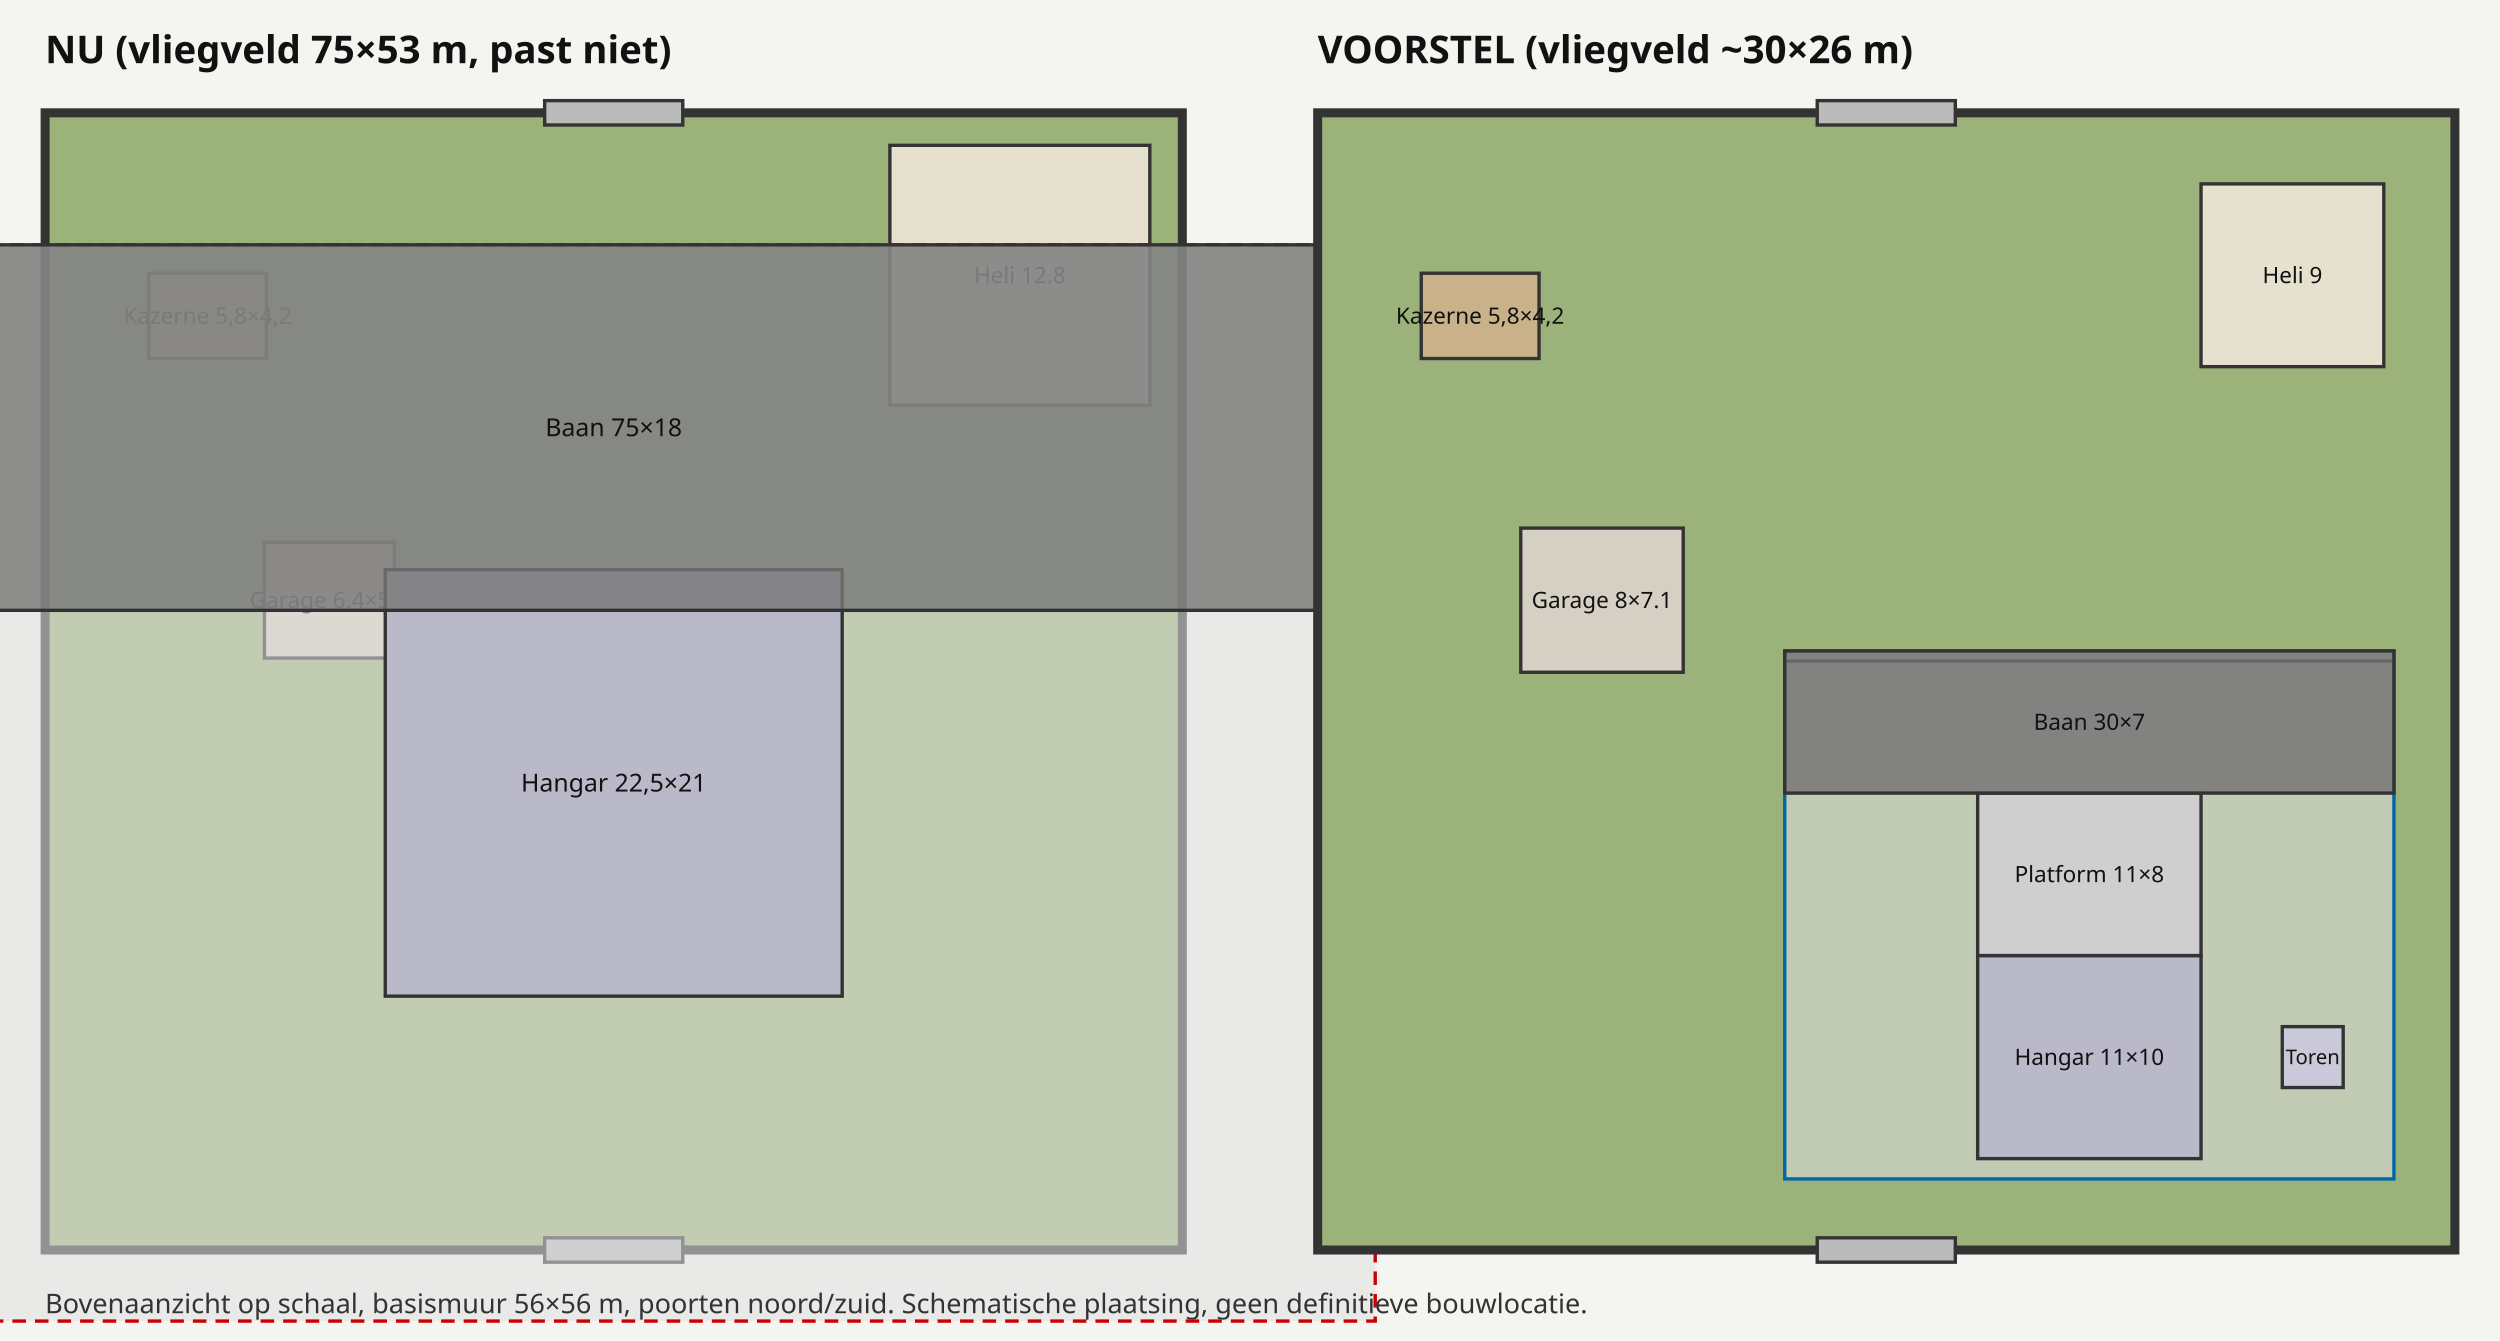
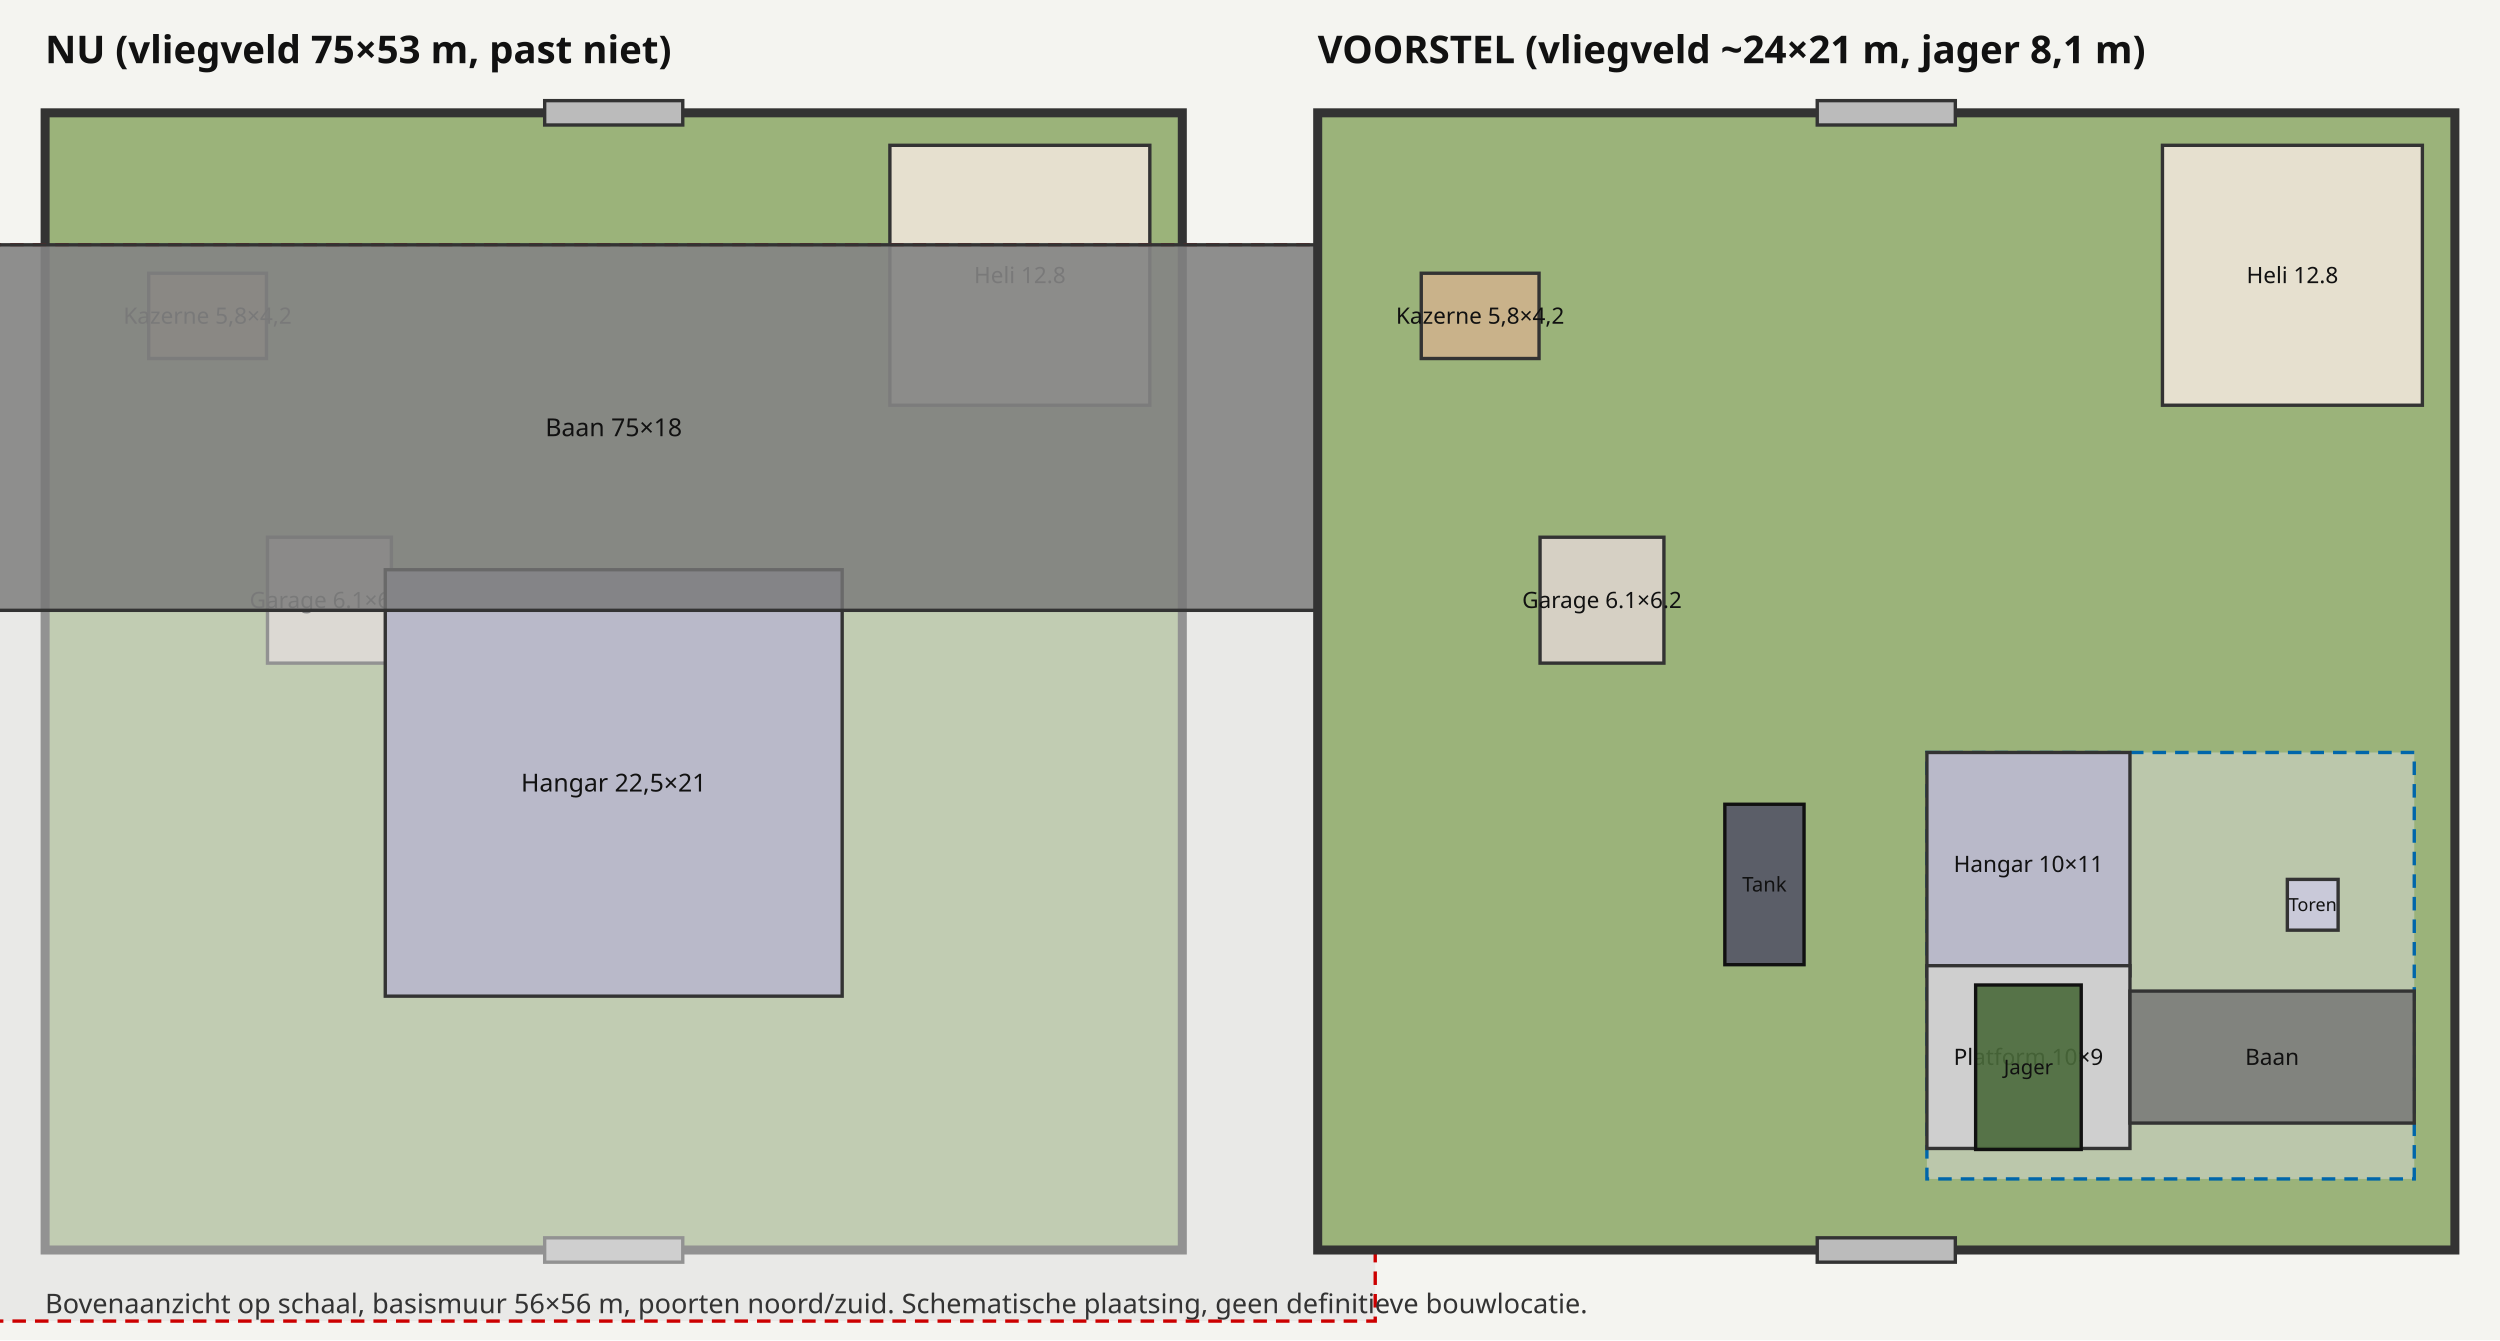
<svg xmlns="http://www.w3.org/2000/svg" width="1108" height="594">
  <rect width="100%" height="100%" fill="#f4f4f0" />
  <g transform="translate(0,0)">
    <text x="20" y="28" font-size="17" font-weight="bold" font-family="sans-serif" fill="#111">NU (vliegveld 75×53 m, past niet)</text>
    <rect x="20.0" y="50.0" width="504" height="504" fill="#9bb37a" fill-opacity="1" stroke="#333" stroke-width="1.5" />
    <rect x="20" y="50" width="504" height="504" fill="none" stroke="#333" stroke-width="4" />
    <rect x="241.4" y="44.6" width="61.2" height="10.8" fill="#bbb" fill-opacity="1" stroke="#333" stroke-width="1.5" />
    <rect x="241.4" y="548.6" width="61.2" height="10.8" fill="#bbb" fill-opacity="1" stroke="#333" stroke-width="1.5" />
    <rect x="65.9" y="121.1" width="52.2" height="37.8" fill="#c9b28a" fill-opacity="1" stroke="#333" stroke-width="1.5" />
    <text x="92.0" y="140.0" font-size="10" text-anchor="middle" dominant-baseline="middle" fill="#111" font-family="sans-serif">Kazerne 5,8×4,2</text>
-     <rect x="117.2" y="240.35" width="57.6" height="51.3" fill="#d6d0c4" fill-opacity="1" stroke="#333" stroke-width="1.5" />
-     <text x="146.0" y="266.0" font-size="10" text-anchor="middle" dominant-baseline="middle" fill="#111" font-family="sans-serif">Garage 6.4×5.7</text>
+     <rect x="118.55" y="238.1" width="54.9" height="55.8" fill="#d6d0c4" fill-opacity="1" stroke="#333" stroke-width="1.5" />
+     <text x="146.0" y="266.0" font-size="10" text-anchor="middle" dominant-baseline="middle" fill="#111" font-family="sans-serif">Garage 6.1×6.2</text>
    <rect x="394.4" y="64.4" width="115.2" height="115.2" fill="#e6e0cf" fill-opacity="1" stroke="#333" stroke-width="1.5" />
    <text x="452" y="122.0" font-size="10" text-anchor="middle" dominant-baseline="middle" fill="#111" font-family="sans-serif">Heli 12.8</text>
    <rect x="-65.5" y="108.5" width="675" height="477" fill="#e0e0e0" fill-opacity="0.55" stroke="#c00" stroke-width="1.5" stroke-dasharray="6 4" />
    <text x="272.0" y="347.0" font-size="13" text-anchor="middle" dominant-baseline="middle" fill="#111" font-family="sans-serif">Vliegveld oud 75×53 m</text>
    <rect x="170.75" y="252.5" width="202.5" height="189" fill="#b9b9c9" fill-opacity="1" stroke="#333" stroke-width="1.5" />
    <text x="272.0" y="347.0" font-size="11" text-anchor="middle" dominant-baseline="middle" fill="#111" font-family="sans-serif">Hangar 22,5×21</text>
    <rect x="-65.5" y="108.5" width="675" height="162" fill="#777" fill-opacity="0.8" stroke="#333" stroke-width="1.5" />
    <text x="272.0" y="189.5" font-size="11" text-anchor="middle" dominant-baseline="middle" fill="#111" font-family="sans-serif">Baan 75×18</text>
  </g>
  <g transform="translate(564,0)">
-     <text x="20" y="28" font-size="17" font-weight="bold" font-family="sans-serif" fill="#111">VOORSTEL (vliegveld ~30×26 m)</text>
+     <text x="20" y="28" font-size="17" font-weight="bold" font-family="sans-serif" fill="#111">VOORSTEL (vliegveld ~24×21 m, jager 8,1 m)</text>
    <rect x="20.0" y="50.0" width="504" height="504" fill="#9bb37a" fill-opacity="1" stroke="#333" stroke-width="1.5" />
    <rect x="20" y="50" width="504" height="504" fill="none" stroke="#333" stroke-width="4" />
    <rect x="241.4" y="44.6" width="61.2" height="10.8" fill="#bbb" fill-opacity="1" stroke="#333" stroke-width="1.5" />
    <rect x="241.4" y="548.6" width="61.2" height="10.8" fill="#bbb" fill-opacity="1" stroke="#333" stroke-width="1.5" />
    <rect x="65.9" y="121.1" width="52.2" height="37.8" fill="#c9b28a" fill-opacity="1" stroke="#333" stroke-width="1.5" />
    <text x="92.0" y="140.0" font-size="10" text-anchor="middle" dominant-baseline="middle" fill="#111" font-family="sans-serif">Kazerne 5,8×4,2</text>
-     <rect x="110.0" y="234.05" width="72" height="63.9" fill="#d6d0c4" fill-opacity="1" stroke="#333" stroke-width="1.5" />
-     <text x="146.0" y="266.0" font-size="10" text-anchor="middle" dominant-baseline="middle" fill="#111" font-family="sans-serif">Garage 8×7.1</text>
-     <rect x="411.5" y="81.5" width="81" height="81" fill="#e6e0cf" fill-opacity="1" stroke="#333" stroke-width="1.5" />
-     <text x="452.0" y="122.0" font-size="10" text-anchor="middle" dominant-baseline="middle" fill="#111" font-family="sans-serif">Heli 9</text>
-     <rect x="227.0" y="288.5" width="270" height="234" fill="#dcdcdc" fill-opacity="0.6" stroke="#06a" stroke-width="1.5" />
-     <rect x="227.0" y="293" width="270" height="0.001" fill="#000" fill-opacity="1" stroke="#000" stroke-width="1.5" />
-     <rect x="312.5" y="423.5" width="99" height="90" fill="#b9b9c9" fill-opacity="1" stroke="#333" stroke-width="1.5" />
-     <text x="362.0" y="468.5" font-size="10" text-anchor="middle" dominant-baseline="middle" fill="#111" font-family="sans-serif">Hangar 11×10</text>
-     <rect x="312.5" y="351.5" width="99" height="72" fill="#cfcfcf" fill-opacity="1" stroke="#333" stroke-width="1.5" />
-     <text x="362.0" y="387.5" font-size="10" text-anchor="middle" dominant-baseline="middle" fill="#111" font-family="sans-serif">Platform 11×8</text>
-     <rect x="227.0" y="288.5" width="270" height="63" fill="#777" fill-opacity="0.85" stroke="#333" stroke-width="1.5" />
-     <text x="362.0" y="320.0" font-size="10" text-anchor="middle" dominant-baseline="middle" fill="#111" font-family="sans-serif">Baan 30×7</text>
-     <rect x="447.5" y="455.0" width="27" height="27" fill="#c9c9d9" fill-opacity="1" stroke="#333" stroke-width="1.5" />
-     <text x="461.0" y="468.5" font-size="9" text-anchor="middle" dominant-baseline="middle" fill="#111" font-family="sans-serif">Toren</text>
+     <rect x="118.55" y="238.1" width="54.9" height="55.8" fill="#d6d0c4" fill-opacity="1" stroke="#333" stroke-width="1.5" />
+     <text x="146.0" y="266.0" font-size="10" text-anchor="middle" dominant-baseline="middle" fill="#111" font-family="sans-serif">Garage 6.1×6.2</text>
+     <rect x="394.4" y="64.4" width="115.2" height="115.2" fill="#e6e0cf" fill-opacity="1" stroke="#333" stroke-width="1.5" />
+     <text x="452" y="122.0" font-size="10" text-anchor="middle" dominant-baseline="middle" fill="#111" font-family="sans-serif">Heli 12.8</text>
+     <rect x="290.0" y="333.5" width="216" height="189" fill="#dcdcdc" fill-opacity="0.5" stroke="#06a" stroke-width="1.5" stroke-dasharray="6 4" />
+     <rect x="290.0" y="333.5" width="90" height="99" fill="#b9b9c9" fill-opacity="1" stroke="#333" stroke-width="1.5" />
+     <text x="335.0" y="383.0" font-size="10" text-anchor="middle" dominant-baseline="middle" fill="#111" font-family="sans-serif">Hangar 10×11</text>
+     <rect x="290.0" y="428.0" width="90" height="81" fill="#cfcfcf" fill-opacity="1" stroke="#333" stroke-width="1.5" />
+     <text x="335.0" y="468.5" font-size="10" text-anchor="middle" dominant-baseline="middle" fill="#111" font-family="sans-serif">Platform 10×9</text>
+     <rect x="380.0" y="439.25" width="126" height="58.5" fill="#777" fill-opacity="0.85" stroke="#333" stroke-width="1.5" />
+     <text x="443.0" y="468.5" font-size="10" text-anchor="middle" dominant-baseline="middle" fill="#111" font-family="sans-serif">Baan</text>
+     <rect x="449.75" y="389.75" width="22.5" height="22.5" fill="#c9c9d9" fill-opacity="1" stroke="#333" stroke-width="1.5" />
+     <text x="461.0" y="401.0" font-size="8" text-anchor="middle" dominant-baseline="middle" fill="#111" font-family="sans-serif">Toren</text>
+     <rect x="311.6" y="436.55" width="46.8" height="72.9" fill="#4a6a3a" fill-opacity="0.9" stroke="#111" stroke-width="1.5" />
+     <text x="335" y="473.0" font-size="9" text-anchor="middle" dominant-baseline="middle" fill="#111" font-family="sans-serif">Jager</text>
+     <rect x="200.45" y="356.45" width="35.1" height="71.1" fill="#556" fill-opacity="0.9" stroke="#111" stroke-width="1.5" />
+     <text x="218" y="392.0" font-size="9" text-anchor="middle" dominant-baseline="middle" fill="#111" font-family="sans-serif">Tank</text>
  </g>
  <text x="20" y="582" font-size="12" font-family="sans-serif" fill="#333">Bovenaanzicht op schaal, basismuur 56×56 m, poorten noord/zuid. Schematische plaatsing, geen definitieve bouwlocatie.</text>
</svg>
